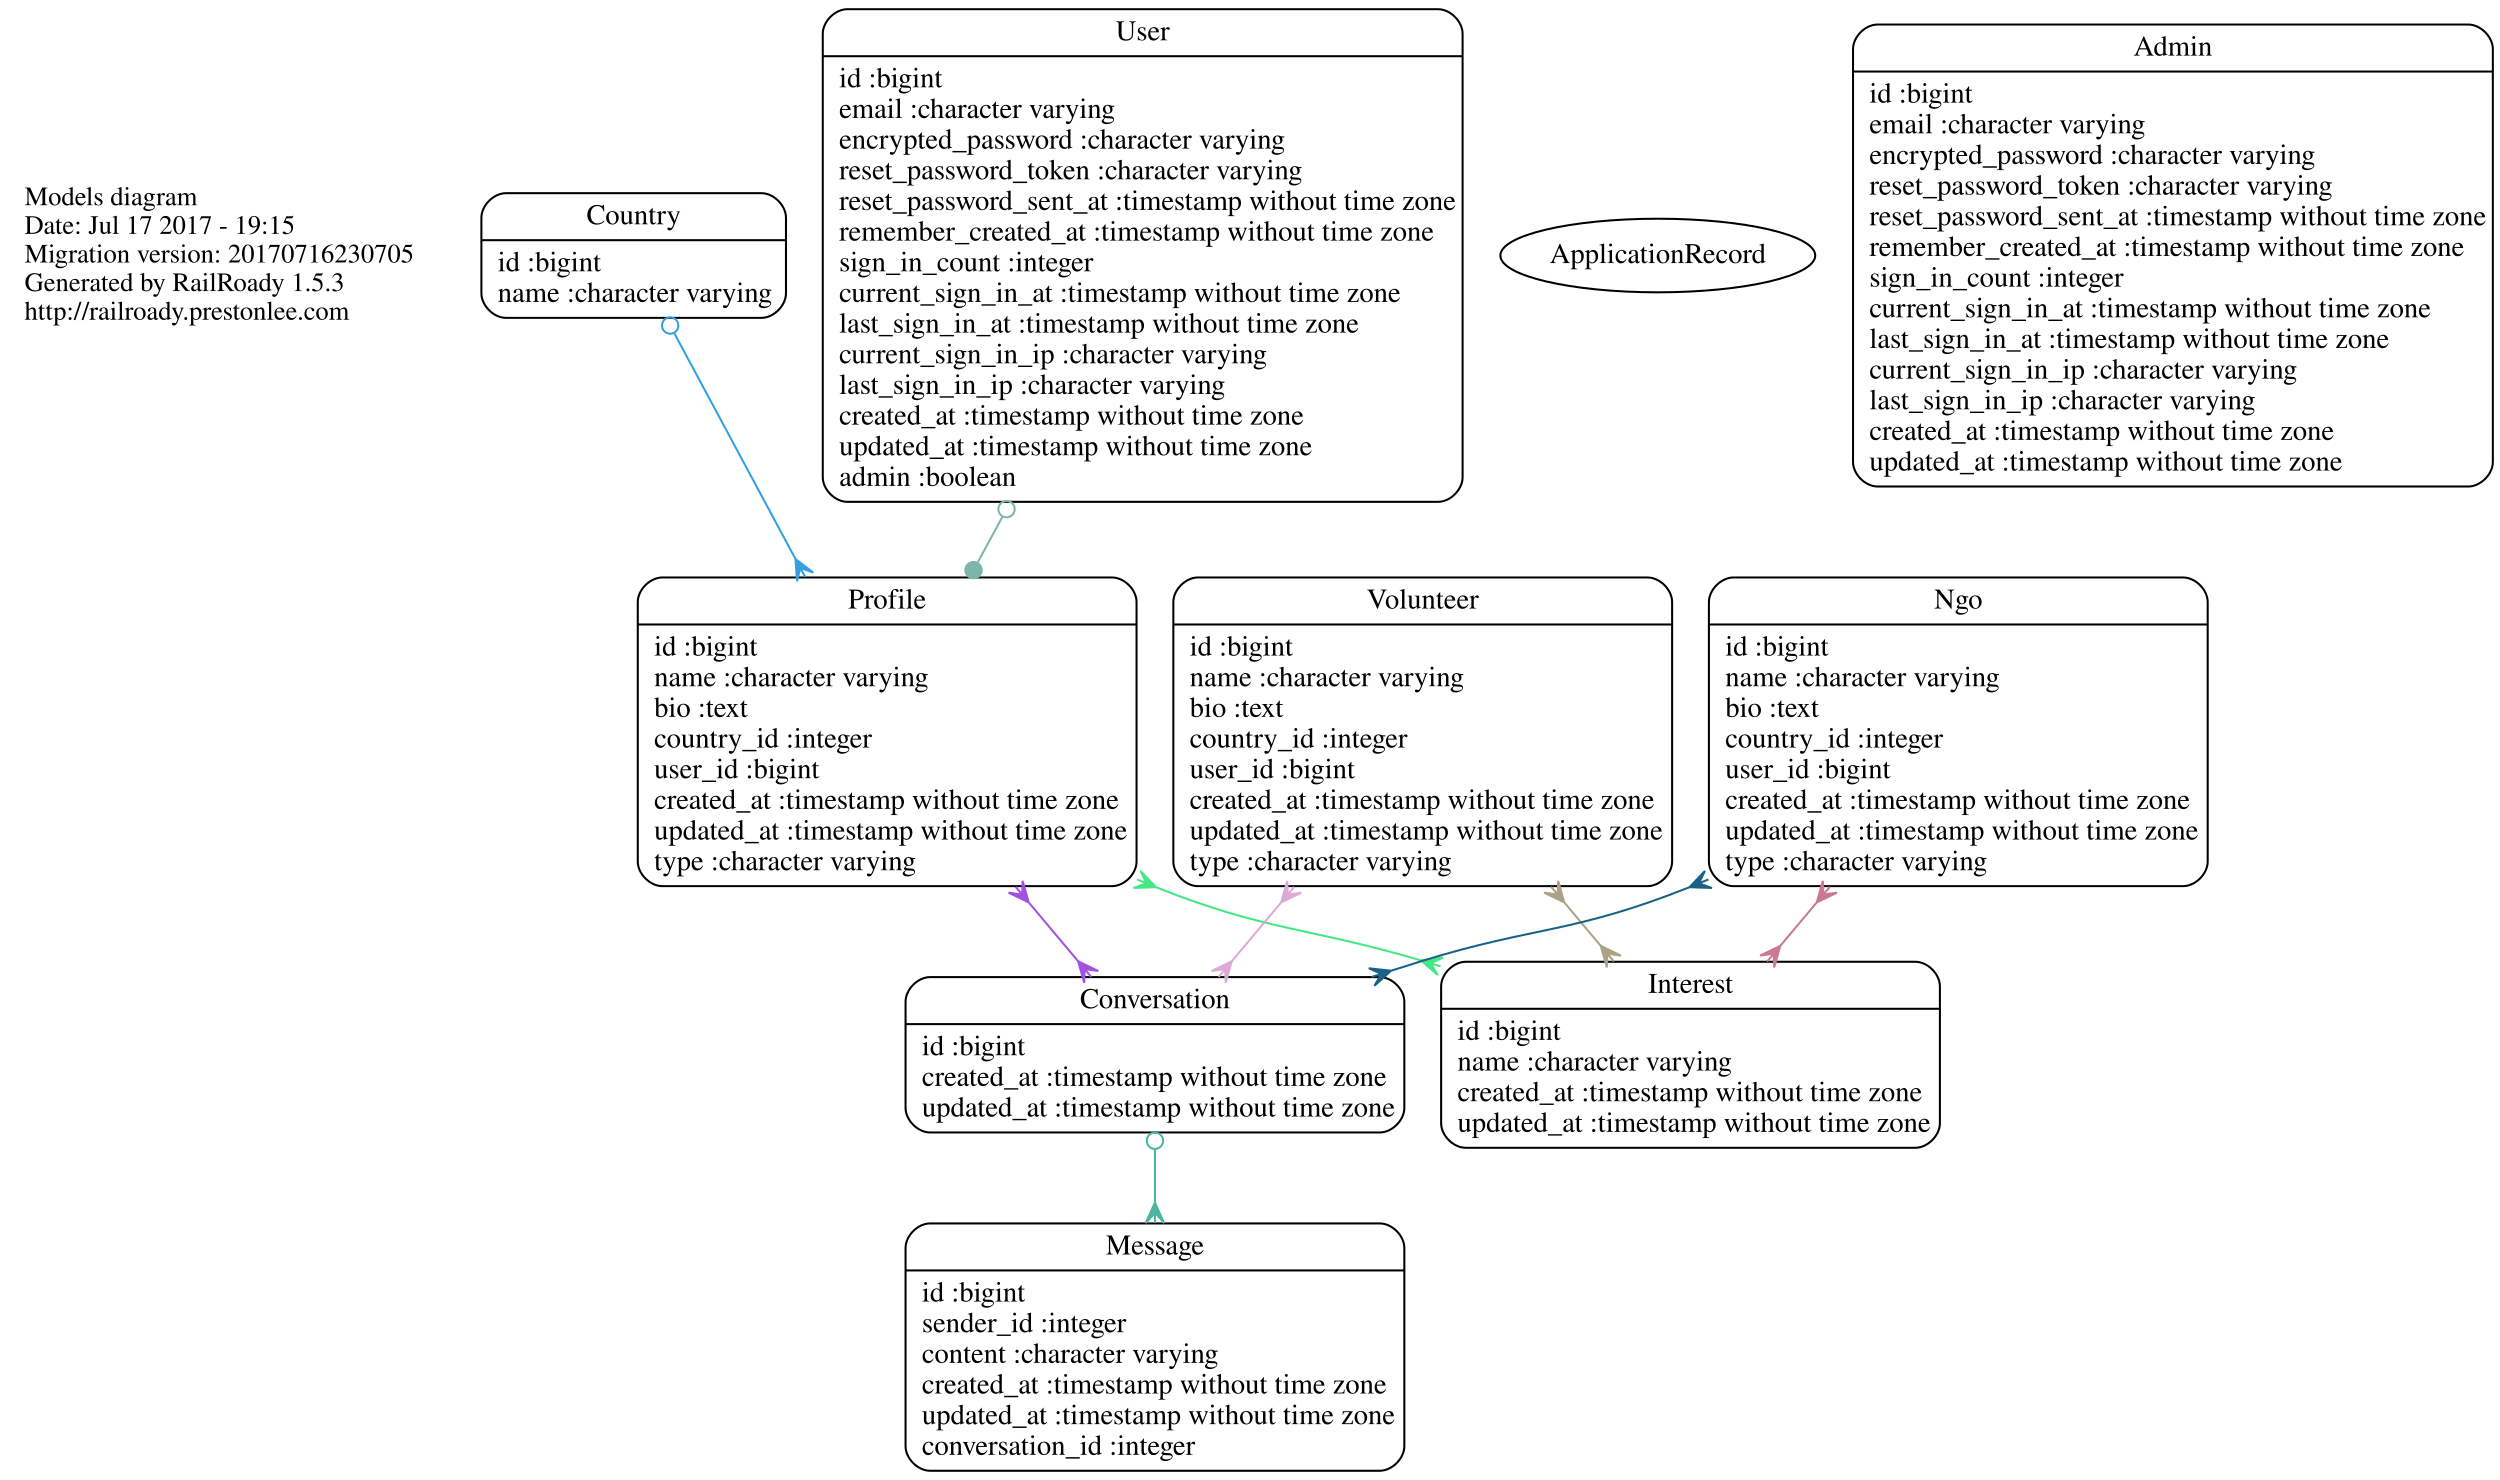
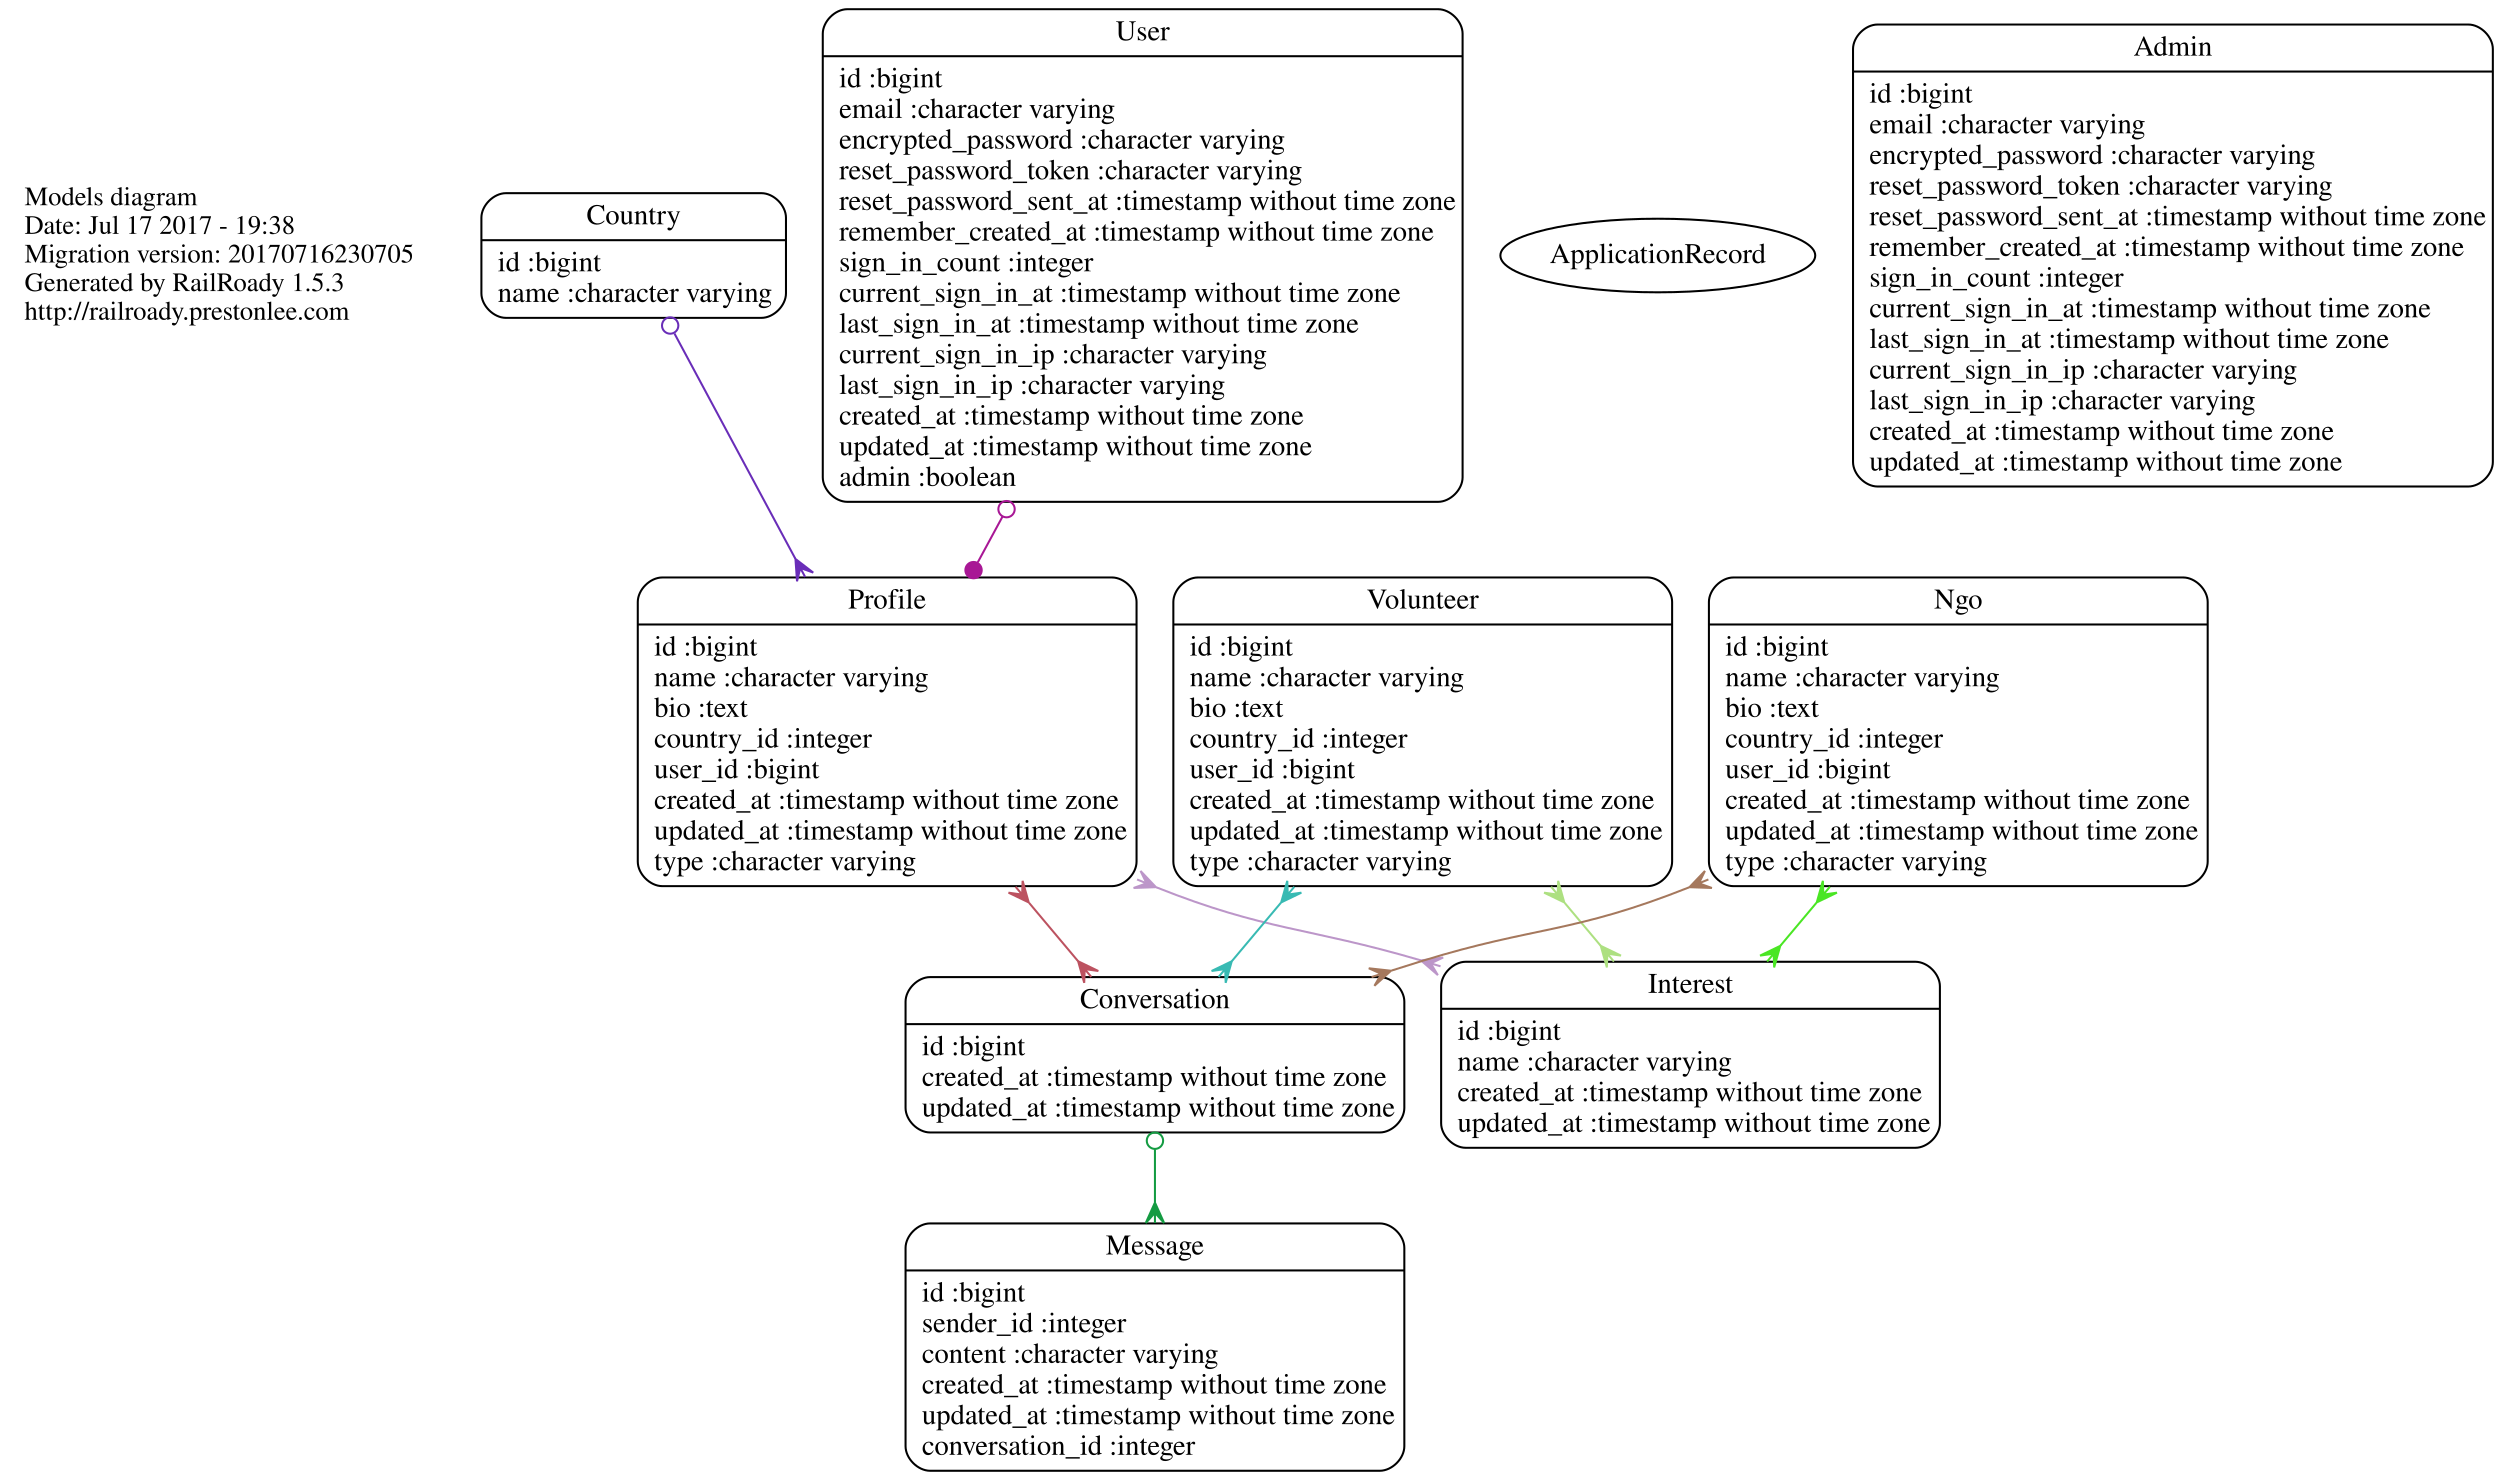
<svg xmlns="http://www.w3.org/2000/svg" width="1223pt" height="724pt" viewBox="0.00 0.00 1223.00 724.00">
  <g id="graph0" class="graph" transform="scale(1 1) rotate(0) translate(4 720)">
    <polygon fill="none" stroke="none" points="-4,4 -4,-720 1219,-720 1219,4 -4,4" />
    <g id="node1" class="node">
      <text text-anchor="start" x="8" y="-619.6" font-family="Times,serif" font-size="13.00">Models diagram</text>
-       <text text-anchor="start" x="8" y="-605.6" font-family="Times,serif" font-size="13.00">Date: Jul 17 2017 - 19:15</text>
+       <text text-anchor="start" x="8" y="-605.6" font-family="Times,serif" font-size="13.00">Date: Jul 17 2017 - 19:38</text>
      <text text-anchor="start" x="8" y="-591.6" font-family="Times,serif" font-size="13.00">Migration version: 20170716230705</text>
      <text text-anchor="start" x="8" y="-577.6" font-family="Times,serif" font-size="13.00">Generated by RailRoady 1.5.3</text>
      <text text-anchor="start" x="8" y="-563.6" font-family="Times,serif" font-size="13.00">http://railroady.prestonlee.com</text>
    </g>
    <g id="node2" class="node">
      <path fill="none" stroke="black" d="M320,-286.5C320,-286.5 540,-286.5 540,-286.5 546,-286.5 552,-292.5 552,-298.5 552,-298.5 552,-425.5 552,-425.5 552,-431.5 546,-437.5 540,-437.5 540,-437.5 320,-437.5 320,-437.5 314,-437.5 308,-431.5 308,-425.5 308,-425.5 308,-298.5 308,-298.5 308,-292.5 314,-286.5 320,-286.5" />
      <text text-anchor="middle" x="430" y="-422.3" font-family="Times,serif" font-size="14.00">Profile</text>
      <polyline fill="none" stroke="black" points="308,-414.5 552,-414.5 " />
      <text text-anchor="start" x="316" y="-399.3" font-family="Times,serif" font-size="14.00">id :bigint</text>
      <text text-anchor="start" x="316" y="-384.3" font-family="Times,serif" font-size="14.00">name :character varying</text>
      <text text-anchor="start" x="316" y="-369.3" font-family="Times,serif" font-size="14.00">bio :text</text>
      <text text-anchor="start" x="316" y="-354.3" font-family="Times,serif" font-size="14.00">country_id :integer</text>
      <text text-anchor="start" x="316" y="-339.3" font-family="Times,serif" font-size="14.00">user_id :bigint</text>
      <text text-anchor="start" x="316" y="-324.3" font-family="Times,serif" font-size="14.00">created_at :timestamp without time zone</text>
      <text text-anchor="start" x="316" y="-309.3" font-family="Times,serif" font-size="14.00">updated_at :timestamp without time zone</text>
      <text text-anchor="start" x="316" y="-294.3" font-family="Times,serif" font-size="14.00">type :character varying</text>
    </g>
    <g id="node9" class="node">
      <path fill="none" stroke="black" d="M451,-166C451,-166 671,-166 671,-166 677,-166 683,-172 683,-178 683,-178 683,-230 683,-230 683,-236 677,-242 671,-242 671,-242 451,-242 451,-242 445,-242 439,-236 439,-230 439,-230 439,-178 439,-178 439,-172 445,-166 451,-166" />
      <text text-anchor="middle" x="561" y="-226.8" font-family="Times,serif" font-size="14.00">Conversation</text>
      <polyline fill="none" stroke="black" points="439,-219 683,-219 " />
      <text text-anchor="start" x="447" y="-203.8" font-family="Times,serif" font-size="14.00">id :bigint</text>
      <text text-anchor="start" x="447" y="-188.8" font-family="Times,serif" font-size="14.00">created_at :timestamp without time zone</text>
      <text text-anchor="start" x="447" y="-173.8" font-family="Times,serif" font-size="14.00">updated_at :timestamp without time zone</text>
    </g>
    <g id="edge1" class="edge">
-       <path fill="none" stroke="#a351e0" d="M499.453,-278.293C507.689,-268.485 515.841,-258.777 523.387,-249.791" />
-       <polygon fill="#a351e0" stroke="#a351e0" points="499.245,-278.54 489.368,-283.305 496.03,-282.369 492.814,-286.198 492.814,-286.198 492.814,-286.198 496.03,-282.369 496.26,-289.092 499.245,-278.54 499.245,-278.54" />
-       <polygon fill="#a351e0" stroke="#a351e0" points="523.418,-249.755 533.295,-244.99 526.633,-245.926 529.848,-242.097 529.848,-242.097 529.848,-242.097 526.633,-245.926 526.402,-239.203 523.418,-249.755 523.418,-249.755" />
+       <path fill="none" stroke="#bc5260" d="M499.453,-278.293C507.689,-268.485 515.841,-258.777 523.387,-249.791" />
+       <polygon fill="#bc5260" stroke="#bc5260" points="499.245,-278.54 489.368,-283.305 496.03,-282.369 492.814,-286.198 492.814,-286.198 492.814,-286.198 496.03,-282.369 496.26,-289.092 499.245,-278.54 499.245,-278.54" />
+       <polygon fill="#bc5260" stroke="#bc5260" points="523.418,-249.755 533.295,-244.99 526.633,-245.926 529.848,-242.097 529.848,-242.097 529.848,-242.097 526.633,-245.926 526.402,-239.203 523.418,-249.755 523.418,-249.755" />
    </g>
    <g id="node10" class="node">
      <path fill="none" stroke="black" d="M713,-158.5C713,-158.5 933,-158.5 933,-158.5 939,-158.5 945,-164.5 945,-170.5 945,-170.5 945,-237.5 945,-237.5 945,-243.5 939,-249.5 933,-249.5 933,-249.5 713,-249.5 713,-249.5 707,-249.5 701,-243.5 701,-237.5 701,-237.5 701,-170.5 701,-170.5 701,-164.5 707,-158.5 713,-158.5" />
      <text text-anchor="middle" x="823" y="-234.3" font-family="Times,serif" font-size="14.00">Interest</text>
      <polyline fill="none" stroke="black" points="701,-226.5 945,-226.5 " />
      <text text-anchor="start" x="709" y="-211.3" font-family="Times,serif" font-size="14.00">id :bigint</text>
      <text text-anchor="start" x="709" y="-196.3" font-family="Times,serif" font-size="14.00">name :character varying</text>
      <text text-anchor="start" x="709" y="-181.3" font-family="Times,serif" font-size="14.00">created_at :timestamp without time zone</text>
      <text text-anchor="start" x="709" y="-166.3" font-family="Times,serif" font-size="14.00">updated_at :timestamp without time zone</text>
    </g>
    <g id="edge2" class="edge">
-       <path fill="none" stroke="#45e783" d="M561.725,-285.904C615.638,-264.459 635.169,-266.601 691.024,-250.2" />
-       <polygon fill="#45e783" stroke="#45e783" points="561.509,-285.992 550.55,-285.603 556.879,-287.881 552.25,-289.77 552.25,-289.77 552.25,-289.77 556.879,-287.881 553.95,-293.936 561.509,-285.992 561.509,-285.992" />
-       <polygon fill="#45e783" stroke="#45e783" points="691.128,-250.169 702.001,-251.59 695.915,-248.725 700.702,-247.281 700.702,-247.281 700.702,-247.281 695.915,-248.725 699.403,-242.973 691.128,-250.169 691.128,-250.169" />
+       <path fill="none" stroke="#bc96c9" d="M561.725,-285.904C615.638,-264.459 635.169,-266.601 691.024,-250.2" />
+       <polygon fill="#bc96c9" stroke="#bc96c9" points="561.509,-285.992 550.55,-285.603 556.879,-287.881 552.25,-289.77 552.25,-289.77 552.25,-289.77 556.879,-287.881 553.95,-293.936 561.509,-285.992 561.509,-285.992" />
+       <polygon fill="#bc96c9" stroke="#bc96c9" points="691.128,-250.169 702.001,-251.59 695.915,-248.725 700.702,-247.281 700.702,-247.281 700.702,-247.281 695.915,-248.725 699.403,-242.973 691.128,-250.169 691.128,-250.169" />
    </g>
    <g id="node3" class="node">
      <path fill="none" stroke="black" d="M243.5,-564.5C243.5,-564.5 368.5,-564.5 368.5,-564.5 374.5,-564.5 380.5,-570.5 380.5,-576.5 380.5,-576.5 380.5,-613.5 380.5,-613.5 380.5,-619.5 374.5,-625.5 368.5,-625.5 368.5,-625.5 243.5,-625.5 243.5,-625.5 237.5,-625.5 231.5,-619.5 231.5,-613.5 231.5,-613.5 231.5,-576.5 231.5,-576.5 231.5,-570.5 237.5,-564.5 243.5,-564.5" />
      <text text-anchor="middle" x="306" y="-610.3" font-family="Times,serif" font-size="14.00">Country</text>
      <polyline fill="none" stroke="black" points="231.5,-602.5 380.5,-602.5 " />
      <text text-anchor="start" x="239.5" y="-587.3" font-family="Times,serif" font-size="14.00">id :bigint</text>
      <text text-anchor="start" x="239.5" y="-572.3" font-family="Times,serif" font-size="14.00">name :character varying</text>
    </g>
    <g id="edge3" class="edge">
-       <path fill="none" stroke="#359fe0" d="M325.928,-556.876C341.846,-527.223 364.766,-484.524 385.048,-446.741" />
-       <ellipse fill="none" stroke="#359fe0" cx="323.849" cy="-560.749" rx="4" ry="4" />
-       <polygon fill="#359fe0" stroke="#359fe0" points="385.14,-446.569 393.835,-439.887 387.505,-442.164 389.87,-437.759 389.87,-437.759 389.87,-437.759 387.505,-442.164 385.905,-435.63 385.14,-446.569 385.14,-446.569" />
+       <path fill="none" stroke="#692db8" d="M325.928,-556.876C341.846,-527.223 364.766,-484.524 385.048,-446.741" />
+       <ellipse fill="none" stroke="#692db8" cx="323.849" cy="-560.749" rx="4" ry="4" />
+       <polygon fill="#692db8" stroke="#692db8" points="385.14,-446.569 393.835,-439.887 387.505,-442.164 389.87,-437.759 389.87,-437.759 389.87,-437.759 387.505,-442.164 385.905,-435.63 385.14,-446.569 385.14,-446.569" />
    </g>
    <g id="node4" class="node">
      <path fill="none" stroke="black" d="M410.5,-474.5C410.5,-474.5 699.5,-474.5 699.5,-474.5 705.5,-474.5 711.5,-480.5 711.5,-486.5 711.5,-486.5 711.5,-703.5 711.5,-703.5 711.5,-709.5 705.5,-715.5 699.5,-715.5 699.5,-715.5 410.5,-715.5 410.5,-715.5 404.5,-715.5 398.5,-709.5 398.5,-703.5 398.5,-703.5 398.5,-486.5 398.5,-486.5 398.5,-480.5 404.5,-474.5 410.5,-474.5" />
      <text text-anchor="middle" x="555" y="-700.3" font-family="Times,serif" font-size="14.00">User</text>
      <polyline fill="none" stroke="black" points="398.5,-692.5 711.5,-692.5 " />
      <text text-anchor="start" x="406.5" y="-677.3" font-family="Times,serif" font-size="14.00">id :bigint</text>
      <text text-anchor="start" x="406.5" y="-662.3" font-family="Times,serif" font-size="14.00">email :character varying</text>
      <text text-anchor="start" x="406.5" y="-647.3" font-family="Times,serif" font-size="14.00">encrypted_password :character varying</text>
      <text text-anchor="start" x="406.5" y="-632.3" font-family="Times,serif" font-size="14.00">reset_password_token :character varying</text>
      <text text-anchor="start" x="406.5" y="-617.3" font-family="Times,serif" font-size="14.00">reset_password_sent_at :timestamp without time zone</text>
      <text text-anchor="start" x="406.5" y="-602.3" font-family="Times,serif" font-size="14.00">remember_created_at :timestamp without time zone</text>
      <text text-anchor="start" x="406.5" y="-587.3" font-family="Times,serif" font-size="14.00">sign_in_count :integer</text>
      <text text-anchor="start" x="406.5" y="-572.3" font-family="Times,serif" font-size="14.00">current_sign_in_at :timestamp without time zone</text>
      <text text-anchor="start" x="406.5" y="-557.3" font-family="Times,serif" font-size="14.00">last_sign_in_at :timestamp without time zone</text>
      <text text-anchor="start" x="406.5" y="-542.3" font-family="Times,serif" font-size="14.00">current_sign_in_ip :character varying</text>
      <text text-anchor="start" x="406.5" y="-527.3" font-family="Times,serif" font-size="14.00">last_sign_in_ip :character varying</text>
      <text text-anchor="start" x="406.5" y="-512.3" font-family="Times,serif" font-size="14.00">created_at :timestamp without time zone</text>
      <text text-anchor="start" x="406.5" y="-497.3" font-family="Times,serif" font-size="14.00">updated_at :timestamp without time zone</text>
      <text text-anchor="start" x="406.5" y="-482.3" font-family="Times,serif" font-size="14.00">admin :boolean</text>
    </g>
    <g id="edge4" class="edge">
-       <path fill="none" stroke="#7cb6ab" d="M486.489,-467.391C482.365,-459.771 478.277,-452.216 474.296,-444.86" />
-       <ellipse fill="none" stroke="#7cb6ab" cx="488.399" cy="-470.922" rx="4" ry="4" />
-       <ellipse fill="#7cb6ab" stroke="#7cb6ab" cx="472.258" cy="-441.093" rx="4" ry="4" />
+       <path fill="none" stroke="#a81795" d="M486.489,-467.391C482.365,-459.771 478.277,-452.216 474.296,-444.86" />
+       <ellipse fill="none" stroke="#a81795" cx="488.399" cy="-470.922" rx="4" ry="4" />
+       <ellipse fill="#a81795" stroke="#a81795" cx="472.258" cy="-441.093" rx="4" ry="4" />
    </g>
    <g id="node5" class="node">
      <ellipse fill="none" stroke="black" cx="807" cy="-595" rx="77.015" ry="18" />
      <text text-anchor="middle" x="807" y="-591.3" font-family="Times,serif" font-size="14.00">ApplicationRecord</text>
    </g>
    <g id="node6" class="node">
      <path fill="none" stroke="black" d="M582,-286.5C582,-286.5 802,-286.5 802,-286.5 808,-286.5 814,-292.5 814,-298.5 814,-298.5 814,-425.5 814,-425.5 814,-431.5 808,-437.5 802,-437.5 802,-437.5 582,-437.5 582,-437.5 576,-437.5 570,-431.5 570,-425.5 570,-425.5 570,-298.5 570,-298.5 570,-292.5 576,-286.5 582,-286.5" />
      <text text-anchor="middle" x="692" y="-422.3" font-family="Times,serif" font-size="14.00">Volunteer</text>
      <polyline fill="none" stroke="black" points="570,-414.5 814,-414.5 " />
      <text text-anchor="start" x="578" y="-399.3" font-family="Times,serif" font-size="14.00">id :bigint</text>
      <text text-anchor="start" x="578" y="-384.3" font-family="Times,serif" font-size="14.00">name :character varying</text>
      <text text-anchor="start" x="578" y="-369.3" font-family="Times,serif" font-size="14.00">bio :text</text>
      <text text-anchor="start" x="578" y="-354.3" font-family="Times,serif" font-size="14.00">country_id :integer</text>
      <text text-anchor="start" x="578" y="-339.3" font-family="Times,serif" font-size="14.00">user_id :bigint</text>
      <text text-anchor="start" x="578" y="-324.3" font-family="Times,serif" font-size="14.00">created_at :timestamp without time zone</text>
      <text text-anchor="start" x="578" y="-309.3" font-family="Times,serif" font-size="14.00">updated_at :timestamp without time zone</text>
      <text text-anchor="start" x="578" y="-294.3" font-family="Times,serif" font-size="14.00">type :character varying</text>
    </g>
    <g id="edge5" class="edge">
-       <path fill="none" stroke="#dda9d7" d="M622.547,-278.293C614.311,-268.485 606.159,-258.777 598.613,-249.791" />
-       <polygon fill="#dda9d7" stroke="#dda9d7" points="622.755,-278.54 625.74,-289.092 625.97,-282.369 629.186,-286.198 629.186,-286.198 629.186,-286.198 625.97,-282.369 632.632,-283.305 622.755,-278.54 622.755,-278.54" />
-       <polygon fill="#dda9d7" stroke="#dda9d7" points="598.582,-249.755 595.598,-239.203 595.367,-245.926 592.152,-242.097 592.152,-242.097 592.152,-242.097 595.367,-245.926 588.705,-244.99 598.582,-249.755 598.582,-249.755" />
+       <path fill="none" stroke="#38bab3" d="M622.547,-278.293C614.311,-268.485 606.159,-258.777 598.613,-249.791" />
+       <polygon fill="#38bab3" stroke="#38bab3" points="622.755,-278.54 625.74,-289.092 625.97,-282.369 629.186,-286.198 629.186,-286.198 629.186,-286.198 625.97,-282.369 632.632,-283.305 622.755,-278.54 622.755,-278.54" />
+       <polygon fill="#38bab3" stroke="#38bab3" points="598.582,-249.755 595.598,-239.203 595.367,-245.926 592.152,-242.097 592.152,-242.097 592.152,-242.097 595.367,-245.926 588.705,-244.99 598.582,-249.755 598.582,-249.755" />
    </g>
    <g id="edge6" class="edge">
-       <path fill="none" stroke="#aca285" d="M761.465,-278.278C767.418,-271.189 773.328,-264.152 778.996,-257.402" />
-       <polygon fill="#aca285" stroke="#aca285" points="761.245,-278.54 751.368,-283.305 758.03,-282.369 754.814,-286.198 754.814,-286.198 754.814,-286.198 758.03,-282.369 758.26,-289.092 761.245,-278.54 761.245,-278.54" />
-       <polygon fill="#aca285" stroke="#aca285" points="779.096,-257.283 788.973,-252.519 782.311,-253.454 785.526,-249.625 785.526,-249.625 785.526,-249.625 782.311,-253.454 782.08,-246.731 779.096,-257.283 779.096,-257.283" />
+       <path fill="none" stroke="#ade081" d="M761.465,-278.278C767.418,-271.189 773.328,-264.152 778.996,-257.402" />
+       <polygon fill="#ade081" stroke="#ade081" points="761.245,-278.54 751.368,-283.305 758.03,-282.369 754.814,-286.198 754.814,-286.198 754.814,-286.198 758.03,-282.369 758.26,-289.092 761.245,-278.54 761.245,-278.54" />
+       <polygon fill="#ade081" stroke="#ade081" points="779.096,-257.283 788.973,-252.519 782.311,-253.454 785.526,-249.625 785.526,-249.625 785.526,-249.625 782.311,-253.454 782.08,-246.731 779.096,-257.283 779.096,-257.283" />
    </g>
    <g id="node7" class="node">
      <path fill="none" stroke="black" d="M914.5,-482C914.5,-482 1203.5,-482 1203.5,-482 1209.5,-482 1215.5,-488 1215.5,-494 1215.5,-494 1215.5,-696 1215.5,-696 1215.5,-702 1209.5,-708 1203.5,-708 1203.5,-708 914.5,-708 914.5,-708 908.5,-708 902.5,-702 902.5,-696 902.5,-696 902.5,-494 902.5,-494 902.5,-488 908.5,-482 914.5,-482" />
      <text text-anchor="middle" x="1059" y="-692.8" font-family="Times,serif" font-size="14.00">Admin</text>
      <polyline fill="none" stroke="black" points="902.5,-685 1215.5,-685 " />
      <text text-anchor="start" x="910.5" y="-669.8" font-family="Times,serif" font-size="14.00">id :bigint</text>
      <text text-anchor="start" x="910.5" y="-654.8" font-family="Times,serif" font-size="14.00">email :character varying</text>
      <text text-anchor="start" x="910.5" y="-639.8" font-family="Times,serif" font-size="14.00">encrypted_password :character varying</text>
      <text text-anchor="start" x="910.5" y="-624.8" font-family="Times,serif" font-size="14.00">reset_password_token :character varying</text>
      <text text-anchor="start" x="910.5" y="-609.8" font-family="Times,serif" font-size="14.00">reset_password_sent_at :timestamp without time zone</text>
      <text text-anchor="start" x="910.5" y="-594.8" font-family="Times,serif" font-size="14.00">remember_created_at :timestamp without time zone</text>
      <text text-anchor="start" x="910.5" y="-579.8" font-family="Times,serif" font-size="14.00">sign_in_count :integer</text>
      <text text-anchor="start" x="910.5" y="-564.8" font-family="Times,serif" font-size="14.00">current_sign_in_at :timestamp without time zone</text>
      <text text-anchor="start" x="910.5" y="-549.8" font-family="Times,serif" font-size="14.00">last_sign_in_at :timestamp without time zone</text>
      <text text-anchor="start" x="910.5" y="-534.8" font-family="Times,serif" font-size="14.00">current_sign_in_ip :character varying</text>
      <text text-anchor="start" x="910.5" y="-519.8" font-family="Times,serif" font-size="14.00">last_sign_in_ip :character varying</text>
      <text text-anchor="start" x="910.5" y="-504.8" font-family="Times,serif" font-size="14.00">created_at :timestamp without time zone</text>
      <text text-anchor="start" x="910.5" y="-489.8" font-family="Times,serif" font-size="14.00">updated_at :timestamp without time zone</text>
    </g>
    <g id="node8" class="node">
      <path fill="none" stroke="black" d="M844,-286.5C844,-286.5 1064,-286.5 1064,-286.5 1070,-286.5 1076,-292.5 1076,-298.5 1076,-298.5 1076,-425.5 1076,-425.5 1076,-431.5 1070,-437.5 1064,-437.5 1064,-437.5 844,-437.5 844,-437.5 838,-437.5 832,-431.5 832,-425.5 832,-425.5 832,-298.5 832,-298.5 832,-292.5 838,-286.5 844,-286.5" />
      <text text-anchor="middle" x="954" y="-422.3" font-family="Times,serif" font-size="14.00">Ngo</text>
      <polyline fill="none" stroke="black" points="832,-414.5 1076,-414.5 " />
      <text text-anchor="start" x="840" y="-399.3" font-family="Times,serif" font-size="14.00">id :bigint</text>
      <text text-anchor="start" x="840" y="-384.3" font-family="Times,serif" font-size="14.00">name :character varying</text>
      <text text-anchor="start" x="840" y="-369.3" font-family="Times,serif" font-size="14.00">bio :text</text>
      <text text-anchor="start" x="840" y="-354.3" font-family="Times,serif" font-size="14.00">country_id :integer</text>
      <text text-anchor="start" x="840" y="-339.3" font-family="Times,serif" font-size="14.00">user_id :bigint</text>
      <text text-anchor="start" x="840" y="-324.3" font-family="Times,serif" font-size="14.00">created_at :timestamp without time zone</text>
      <text text-anchor="start" x="840" y="-309.3" font-family="Times,serif" font-size="14.00">updated_at :timestamp without time zone</text>
      <text text-anchor="start" x="840" y="-294.3" font-family="Times,serif" font-size="14.00">type :character varying</text>
    </g>
    <g id="edge7" class="edge">
-       <path fill="none" stroke="#196285" d="M822.275,-285.904C765.361,-263.265 746.762,-266.912 692,-250 687.029,-248.465 681.964,-246.868 676.854,-245.231" />
-       <polygon fill="#196285" stroke="#196285" points="822.491,-285.992 830.05,-293.936 827.121,-287.881 831.75,-289.77 831.75,-289.77 831.75,-289.77 827.121,-287.881 833.45,-285.603 822.491,-285.992 822.491,-285.992" />
-       <polygon fill="#196285" stroke="#196285" points="676.501,-245.117 668.373,-237.756 671.744,-243.577 666.987,-242.037 666.987,-242.037 666.987,-242.037 671.744,-243.577 665.602,-246.319 676.501,-245.117 676.501,-245.117" />
+       <path fill="none" stroke="#a5785d" d="M822.275,-285.904C765.361,-263.265 746.762,-266.912 692,-250 687.029,-248.465 681.964,-246.868 676.854,-245.231" />
+       <polygon fill="#a5785d" stroke="#a5785d" points="822.491,-285.992 830.05,-293.936 827.121,-287.881 831.75,-289.77 831.75,-289.77 831.75,-289.77 827.121,-287.881 833.45,-285.603 822.491,-285.992 822.491,-285.992" />
+       <polygon fill="#a5785d" stroke="#a5785d" points="676.501,-245.117 668.373,-237.756 671.744,-243.577 666.987,-242.037 666.987,-242.037 666.987,-242.037 671.744,-243.577 665.602,-246.319 676.501,-245.117 676.501,-245.117" />
    </g>
    <g id="edge8" class="edge">
-       <path fill="none" stroke="#c97991" d="M884.535,-278.278C878.582,-271.189 872.672,-264.152 867.004,-257.402" />
-       <polygon fill="#c97991" stroke="#c97991" points="884.755,-278.54 887.74,-289.092 887.97,-282.369 891.186,-286.198 891.186,-286.198 891.186,-286.198 887.97,-282.369 894.632,-283.305 884.755,-278.54 884.755,-278.54" />
-       <polygon fill="#c97991" stroke="#c97991" points="866.904,-257.283 863.92,-246.731 863.689,-253.454 860.474,-249.625 860.474,-249.625 860.474,-249.625 863.689,-253.454 857.027,-252.519 866.904,-257.283 866.904,-257.283" />
+       <path fill="none" stroke="#4ae624" d="M884.535,-278.278C878.582,-271.189 872.672,-264.152 867.004,-257.402" />
+       <polygon fill="#4ae624" stroke="#4ae624" points="884.755,-278.54 887.74,-289.092 887.97,-282.369 891.186,-286.198 891.186,-286.198 891.186,-286.198 887.97,-282.369 894.632,-283.305 884.755,-278.54 884.755,-278.54" />
+       <polygon fill="#4ae624" stroke="#4ae624" points="866.904,-257.283 863.92,-246.731 863.689,-253.454 860.474,-249.625 860.474,-249.625 860.474,-249.625 863.689,-253.454 857.027,-252.519 866.904,-257.283 866.904,-257.283" />
    </g>
    <g id="node11" class="node">
      <path fill="none" stroke="black" d="M451,-0.5C451,-0.5 671,-0.5 671,-0.5 677,-0.5 683,-6.5 683,-12.5 683,-12.5 683,-109.5 683,-109.5 683,-115.5 677,-121.5 671,-121.5 671,-121.5 451,-121.5 451,-121.5 445,-121.5 439,-115.5 439,-109.5 439,-109.5 439,-12.5 439,-12.5 439,-6.5 445,-0.5 451,-0.5" />
      <text text-anchor="middle" x="561" y="-106.3" font-family="Times,serif" font-size="14.00">Message</text>
      <polyline fill="none" stroke="black" points="439,-98.5 683,-98.5 " />
      <text text-anchor="start" x="447" y="-83.3" font-family="Times,serif" font-size="14.00">id :bigint</text>
      <text text-anchor="start" x="447" y="-68.3" font-family="Times,serif" font-size="14.00">sender_id :integer</text>
      <text text-anchor="start" x="447" y="-53.3" font-family="Times,serif" font-size="14.00">content :character varying</text>
      <text text-anchor="start" x="447" y="-38.3" font-family="Times,serif" font-size="14.00">created_at :timestamp without time zone</text>
      <text text-anchor="start" x="447" y="-23.3" font-family="Times,serif" font-size="14.00">updated_at :timestamp without time zone</text>
      <text text-anchor="start" x="447" y="-8.3" font-family="Times,serif" font-size="14.00">conversation_id :integer</text>
    </g>
    <g id="edge9" class="edge">
-       <path fill="none" stroke="#4db49d" d="M561,-157.793C561,-149.537 561,-140.747 561,-131.969" />
-       <ellipse fill="none" stroke="#4db49d" cx="561" cy="-161.954" rx="4" ry="4" />
-       <polygon fill="#4db49d" stroke="#4db49d" points="561,-131.701 565.5,-121.701 561,-126.701 561,-121.701 561,-121.701 561,-121.701 561,-126.701 556.5,-121.701 561,-131.701 561,-131.701" />
+       <path fill="none" stroke="#149b42" d="M561,-157.793C561,-149.537 561,-140.747 561,-131.969" />
+       <ellipse fill="none" stroke="#149b42" cx="561" cy="-161.954" rx="4" ry="4" />
+       <polygon fill="#149b42" stroke="#149b42" points="561,-131.701 565.5,-121.701 561,-126.701 561,-121.701 561,-121.701 561,-121.701 561,-126.701 556.5,-121.701 561,-131.701 561,-131.701" />
    </g>
  </g>
</svg>
